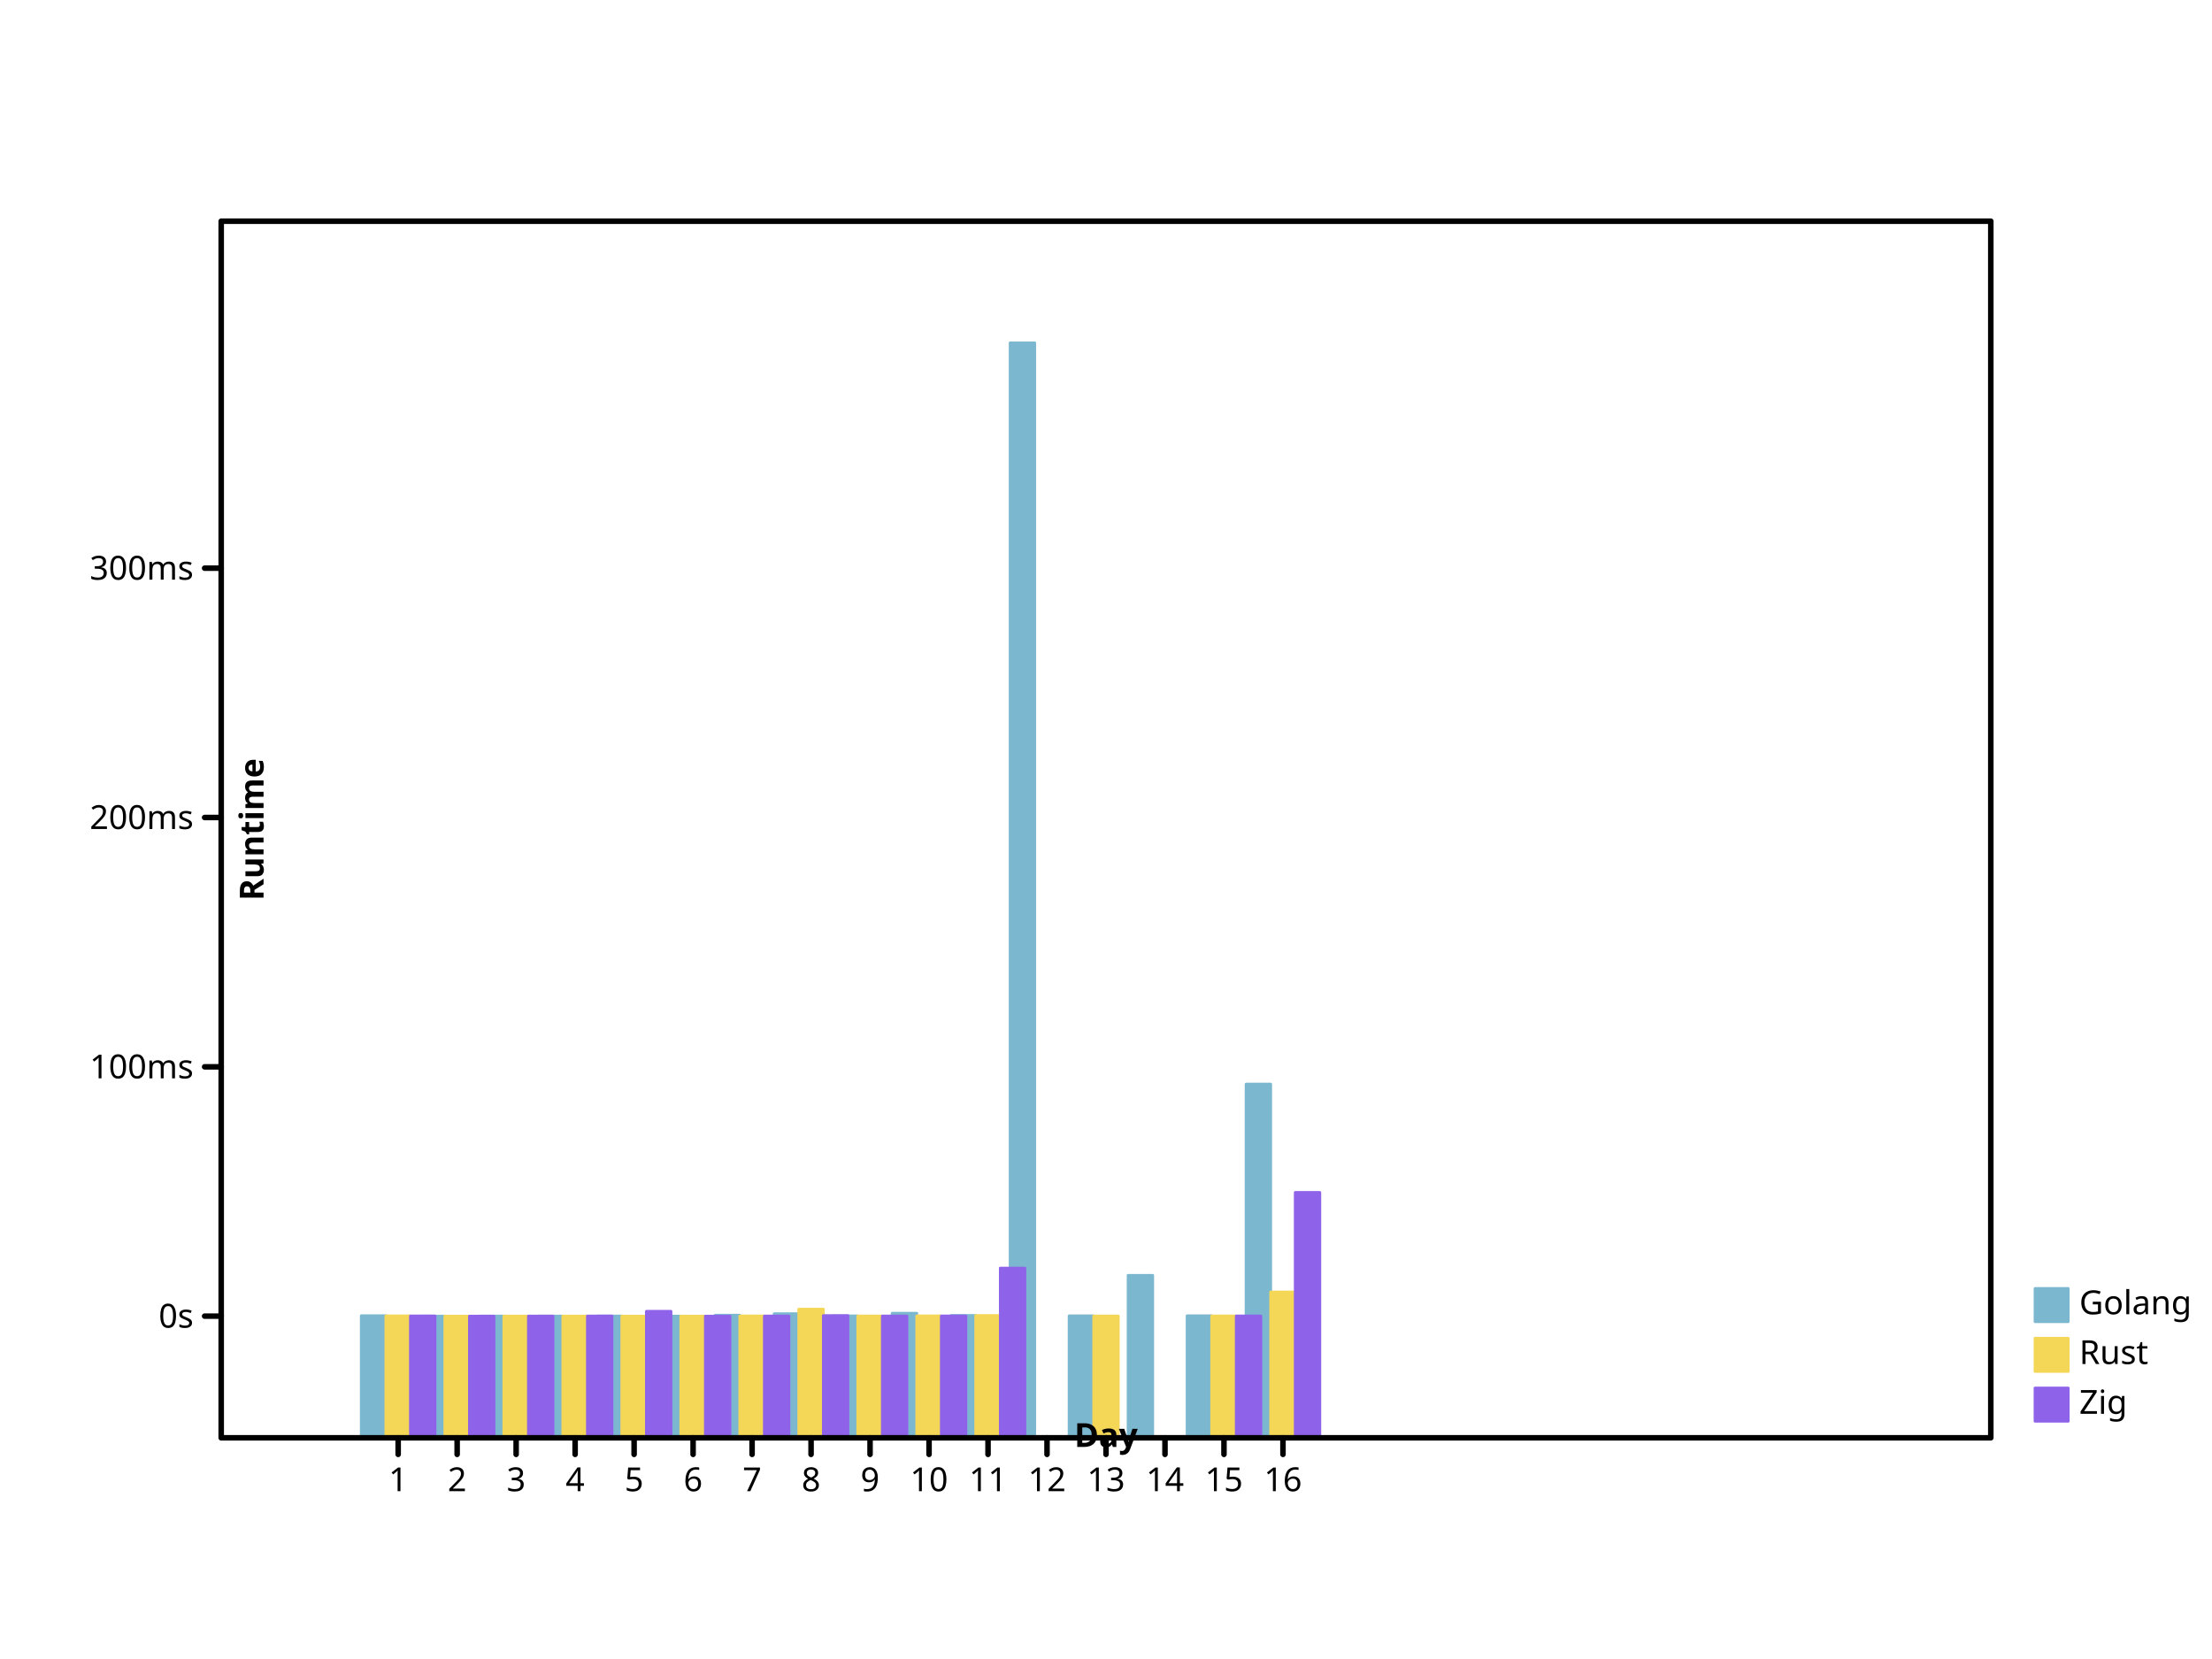
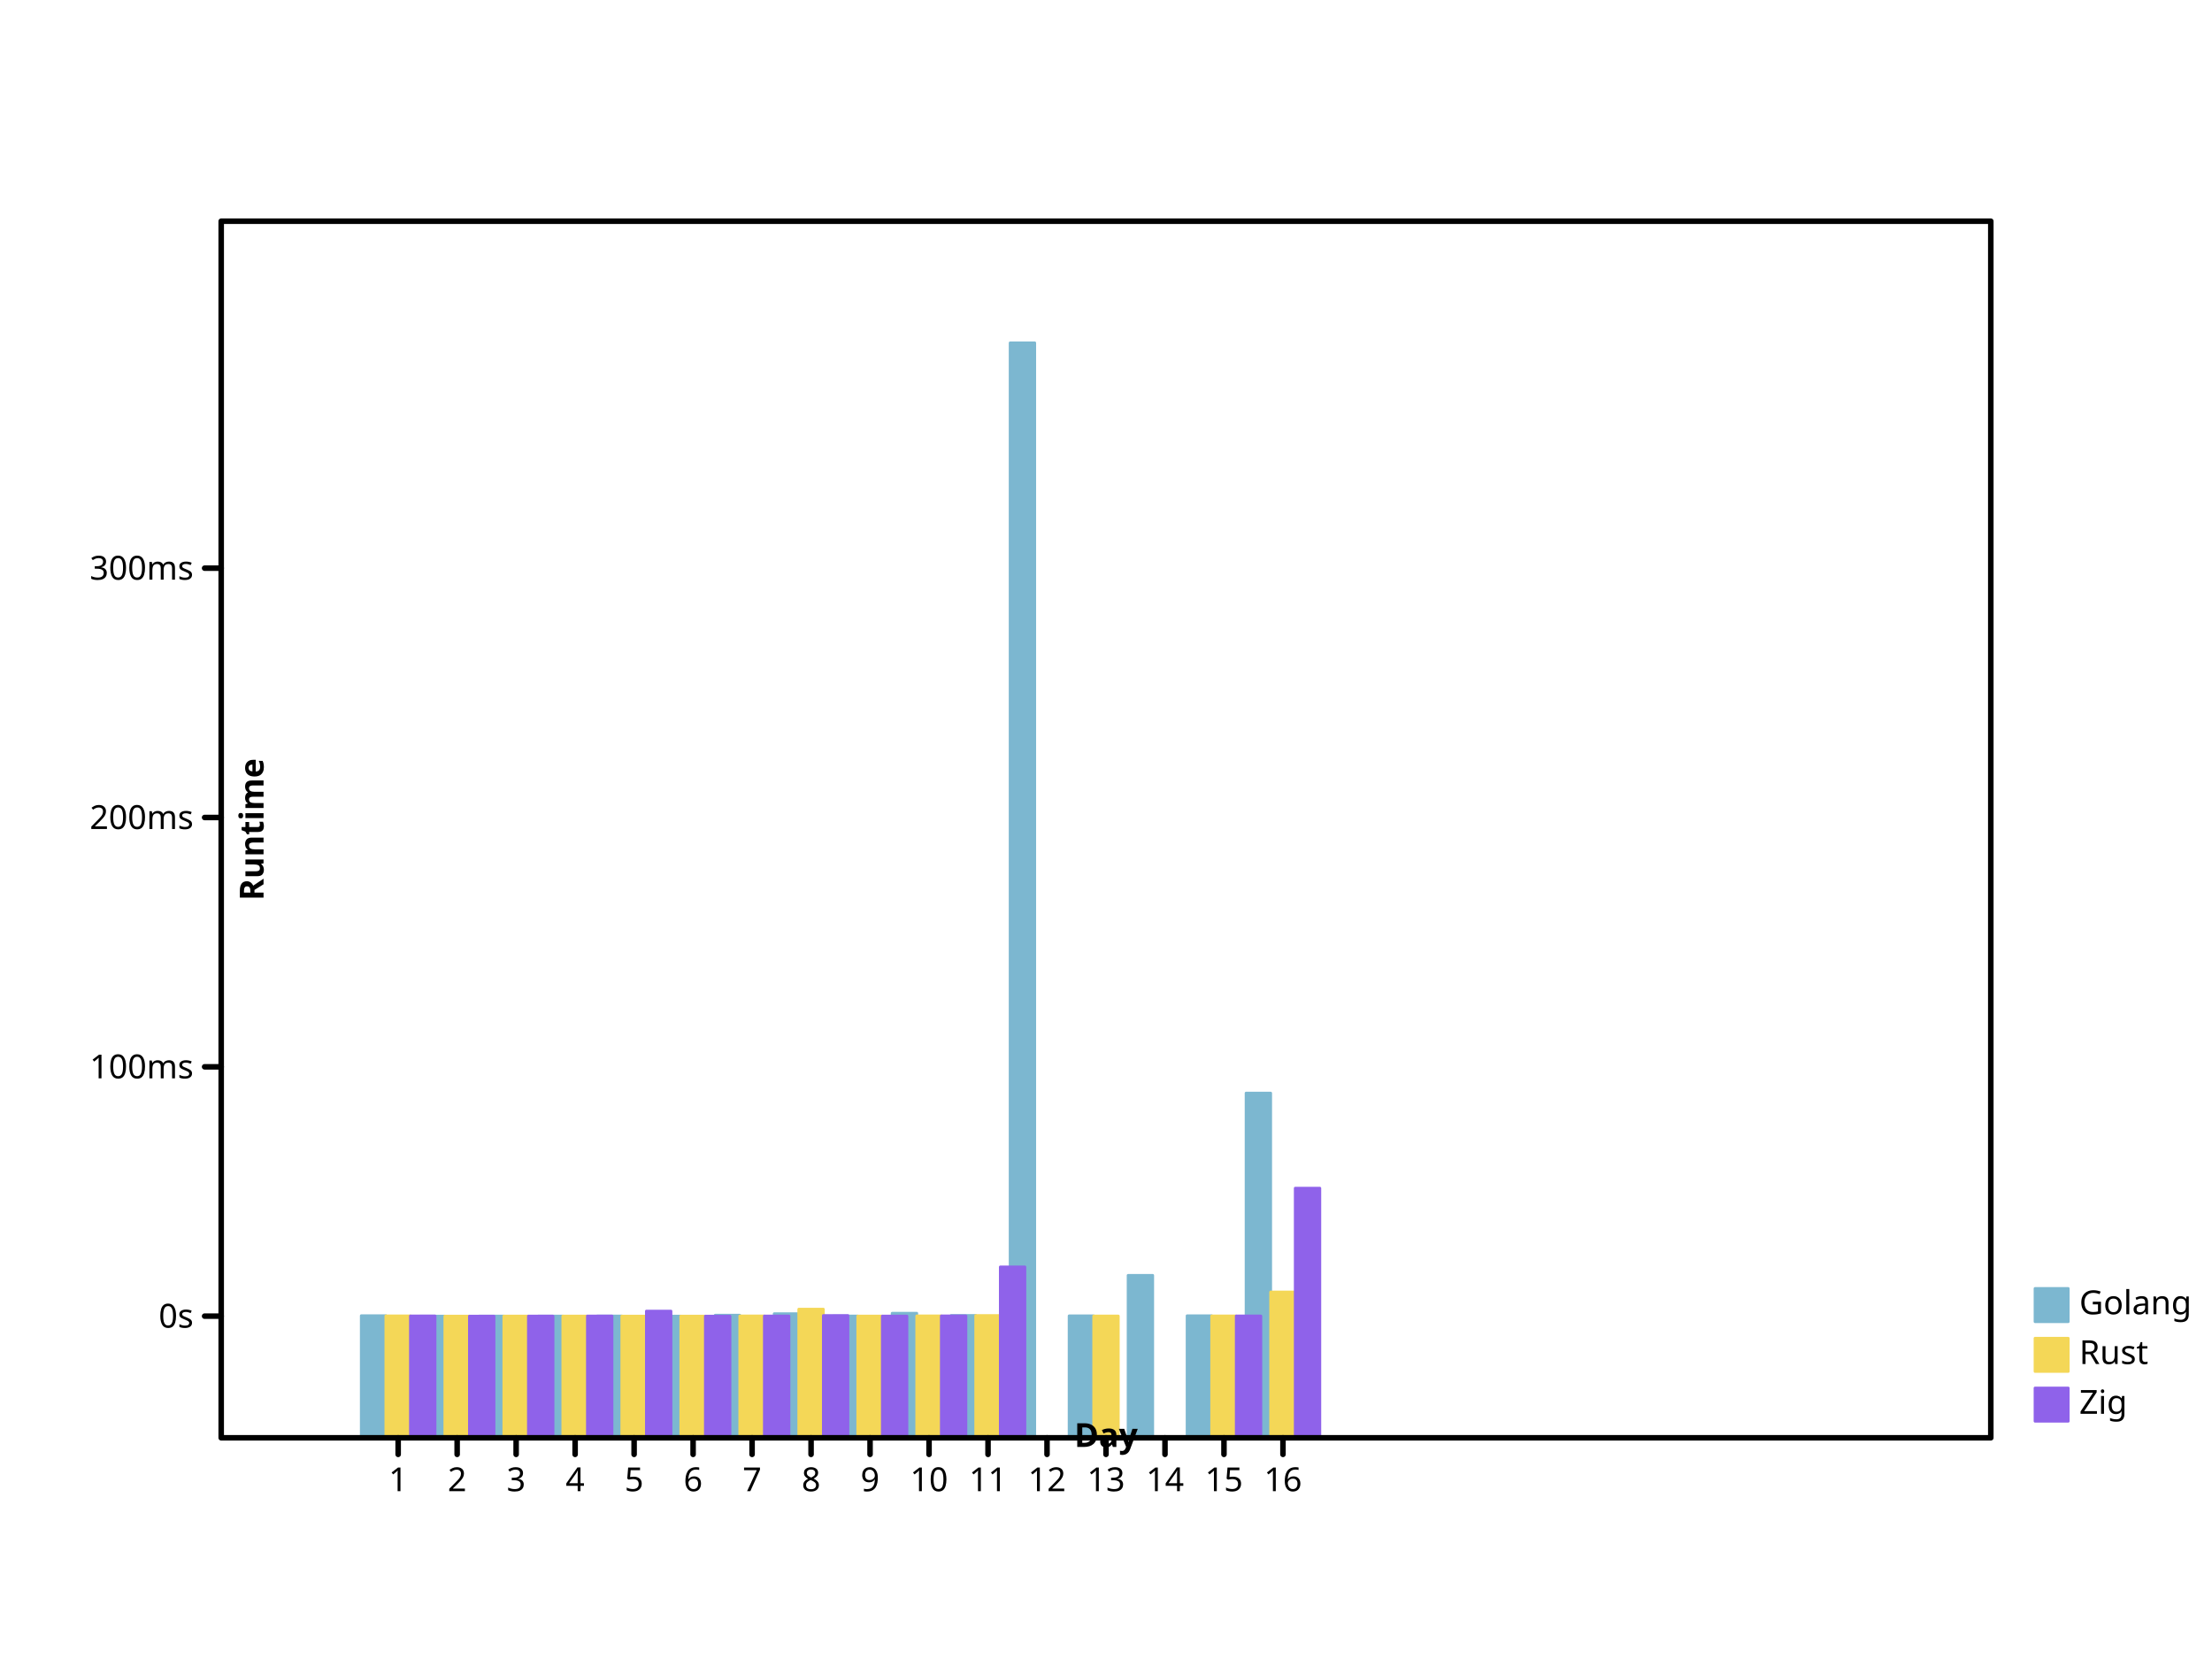
- <svg xmlns="http://www.w3.org/2000/svg" preserveAspectRatio="xMidYMid meet" width="800" height="600" viewbox="0 0 800 600">
+ <svg xmlns="http://www.w3.org/2000/svg" width="800" height="600" viewbox="0 0 800 600" preserveAspectRatio="xMidYMid meet">
  <defs>
-     <marker refX="5" refY="5" markerUnits="userSpaceOnUse" markerWidth="2%" markerHeight="2%" id="circle" viewBox="0 0 10 10 ">
-       <circle cy="5" r="3" fill="none" stroke="black" cx="5" />
+     <marker markerUnits="userSpaceOnUse" markerWidth="2%" markerHeight="2%" id="circle" viewBox="0 0 10 10 " refX="5" refY="5">
+       <circle r="3" fill="none" stroke="black" cx="5" cy="5" />
    </marker>
-     <marker refX="5" refY="5" markerUnits="userSpaceOnUse" markerWidth="2%" markerHeight="2%" id="filled-circle" viewBox="0 0 10 10 ">
-       <circle stroke="none" cx="5" cy="5" r="3" fill="black" />
+     <marker markerWidth="2%" markerHeight="2%" id="filled-circle" viewBox="0 0 10 10 " refX="5" refY="5" markerUnits="userSpaceOnUse">
+       <circle r="3" fill="black" stroke="none" cx="5" cy="5" />
    </marker>
-     <marker refX="5" refY="5" markerUnits="userSpaceOnUse" markerWidth="2%" markerHeight="2%" id="square" viewBox="0 0 10 10 ">
+     <marker viewBox="0 0 10 10 " refX="5" refY="5" markerUnits="userSpaceOnUse" markerWidth="2%" markerHeight="2%" id="square">
      <rect x="2" y="2" width="6" height="6" fill="none" stroke="black" />
    </marker>
-     <marker id="filled-square" viewBox="0 0 10 10 " refX="5" refY="5" markerUnits="userSpaceOnUse" markerWidth="2%" markerHeight="2%">
-       <rect fill="black" stroke="none" x="2" y="2" width="6" height="6" />
+     <marker markerHeight="2%" id="filled-square" viewBox="0 0 10 10 " refX="5" refY="5" markerUnits="userSpaceOnUse" markerWidth="2%">
+       <rect stroke="none" x="2" y="2" width="6" height="6" fill="black" />
    </marker>
  </defs>
-   <g stroke-linejoin="round" transform="translate(80 520 )scale(1 -1 )" fill="hsl(198, 47%, 65%)" stroke="hsl(198, 47%, 65%)" stroke-width="1px" stroke-linecap="round">
-     <rect vector-effect="non-scaling-stroke" x="5.066667e+01" y="0" width="8.888889e+00" height="4.416107e+01" />
-     <rect vector-effect="non-scaling-stroke" x="72" y="0" width="8.888889e+00" height="4.400552e+01" />
-     <rect x="9.333333e+01" y="0" width="8.888889e+00" height="4.402370e+01" vector-effect="non-scaling-stroke" />
-     <rect y="0" width="8.888889e+00" height="4.403046e+01" vector-effect="non-scaling-stroke" x="1.146667e+02" />
-     <rect height="4.404900e+01" vector-effect="non-scaling-stroke" x="1.360000e+02" y="0" width="8.888889e+00" />
-     <rect vector-effect="non-scaling-stroke" x="1.573333e+02" y="0" width="8.888889e+00" height="4.400013e+01" />
-     <rect x="1.786667e+02" y="0" width="8.888889e+00" height="4.433411e+01" vector-effect="non-scaling-stroke" />
-     <rect x="200" y="0" width="8.888889e+00" height="4.488021e+01" vector-effect="non-scaling-stroke" />
-     <rect x="2.213333e+02" y="0" width="8.888889e+00" height="4.407871e+01" vector-effect="non-scaling-stroke" />
-     <rect vector-effect="non-scaling-stroke" x="2.426667e+02" y="0" width="8.888889e+00" height="4.504864e+01" />
+   <g transform="translate(80 520 )scale(1 -1 )" fill="hsl(198, 47%, 65%)" stroke="hsl(198, 47%, 65%)" stroke-width="1px" stroke-linecap="round" stroke-linejoin="round">
+     <rect height="4.416107e+01" vector-effect="non-scaling-stroke" x="5.066667e+01" y="0" width="8.888889e+00" />
+     <rect y="0" width="8.888889e+00" height="4.400552e+01" vector-effect="non-scaling-stroke" x="72" />
+     <rect vector-effect="non-scaling-stroke" x="9.333333e+01" y="0" width="8.888889e+00" height="4.402370e+01" />
+     <rect width="8.888889e+00" height="4.403046e+01" vector-effect="non-scaling-stroke" x="1.146667e+02" y="0" />
+     <rect vector-effect="non-scaling-stroke" x="1.360000e+02" y="0" width="8.888889e+00" height="4.404900e+01" />
+     <rect width="8.888889e+00" height="4.400013e+01" vector-effect="non-scaling-stroke" x="1.573333e+02" y="0" />
+     <rect width="8.888889e+00" height="4.433411e+01" vector-effect="non-scaling-stroke" x="1.786667e+02" y="0" />
+     <rect y="0" width="8.888889e+00" height="4.488021e+01" vector-effect="non-scaling-stroke" x="200" />
+     <rect height="4.403448e+01" vector-effect="non-scaling-stroke" x="2.213333e+02" y="0" width="8.888889e+00" />
+     <rect height="4.504864e+01" vector-effect="non-scaling-stroke" x="2.426667e+02" y="0" width="8.888889e+00" />
    <rect vector-effect="non-scaling-stroke" x="264" y="0" width="8.888889e+00" height="4.424140e+01" />
-     <rect width="8.888889e+00" height="396" vector-effect="non-scaling-stroke" x="2.853333e+02" y="0" />
-     <rect height="4.410024e+01" vector-effect="non-scaling-stroke" x="3.066667e+02" y="0" width="8.888889e+00" />
-     <rect y="0" width="8.888889e+00" height="5.874573e+01" vector-effect="non-scaling-stroke" x="3.280000e+02" />
-     <rect x="3.493333e+02" y="0" width="8.888889e+00" height="4.412710e+01" vector-effect="non-scaling-stroke" />
-     <rect height="1.279168e+02" vector-effect="non-scaling-stroke" x="3.706667e+02" y="0" width="8.888889e+00" />
+     <rect vector-effect="non-scaling-stroke" x="2.853333e+02" y="0" width="8.888889e+00" height="396" />
+     <rect vector-effect="non-scaling-stroke" x="3.066667e+02" y="0" width="8.888889e+00" height="4.410024e+01" />
+     <rect x="3.280000e+02" y="0" width="8.888889e+00" height="5.874573e+01" vector-effect="non-scaling-stroke" />
+     <rect height="4.412710e+01" vector-effect="non-scaling-stroke" x="3.493333e+02" y="0" width="8.888889e+00" />
+     <rect vector-effect="non-scaling-stroke" x="3.706667e+02" y="0" width="8.888889e+00" height="1.246638e+02" />
  </g>
-   <g stroke="hsl(49, 88%, 65%)" stroke-width="1px" stroke-linecap="round" stroke-linejoin="round" transform="translate(80 520 )scale(1 -1 )" fill="hsl(49, 88%, 65%)">
-     <rect height="4.408368e+01" vector-effect="non-scaling-stroke" x="5.955556e+01" y="0" width="8.888889e+00" />
-     <rect y="0" width="8.888889e+00" height="4.400216e+01" vector-effect="non-scaling-stroke" x="8.088889e+01" />
-     <rect x="1.022222e+02" y="0" width="8.888889e+00" height="4.401564e+01" vector-effect="non-scaling-stroke" />
-     <rect y="0" width="8.888889e+00" height="4.401708e+01" vector-effect="non-scaling-stroke" x="1.235556e+02" />
-     <rect width="8.888889e+00" height="4.400997e+01" vector-effect="non-scaling-stroke" x="1.448889e+02" y="0" />
-     <rect y="0" width="8.888889e+00" height="4.400009e+01" vector-effect="non-scaling-stroke" x="1.662222e+02" />
-     <rect x="1.875556e+02" y="0" width="8.888889e+00" height="4.406173e+01" vector-effect="non-scaling-stroke" />
-     <rect x="2.088889e+02" y="0" width="8.888889e+00" height="4.651565e+01" vector-effect="non-scaling-stroke" />
-     <rect x="2.302222e+02" y="0" width="8.888889e+00" height="4.404421e+01" vector-effect="non-scaling-stroke" />
+   <g fill="hsl(49, 88%, 65%)" stroke="hsl(49, 88%, 65%)" stroke-width="1px" stroke-linecap="round" stroke-linejoin="round" transform="translate(80 520 )scale(1 -1 )">
+     <rect width="8.888889e+00" height="4.408368e+01" vector-effect="non-scaling-stroke" x="5.955556e+01" y="0" />
+     <rect width="8.888889e+00" height="4.400216e+01" vector-effect="non-scaling-stroke" x="8.088889e+01" y="0" />
+     <rect vector-effect="non-scaling-stroke" x="1.022222e+02" y="0" width="8.888889e+00" height="4.401564e+01" />
+     <rect height="4.401708e+01" vector-effect="non-scaling-stroke" x="1.235556e+02" y="0" width="8.888889e+00" />
+     <rect x="1.448889e+02" y="0" width="8.888889e+00" height="4.400997e+01" vector-effect="non-scaling-stroke" />
+     <rect height="4.400009e+01" vector-effect="non-scaling-stroke" x="1.662222e+02" y="0" width="8.888889e+00" />
+     <rect width="8.888889e+00" height="4.406173e+01" vector-effect="non-scaling-stroke" x="1.875556e+02" y="0" />
+     <rect vector-effect="non-scaling-stroke" x="2.088889e+02" y="0" width="8.888889e+00" height="4.651565e+01" />
+     <rect vector-effect="non-scaling-stroke" x="2.302222e+02" y="0" width="8.888889e+00" height="4.401950e+01" />
    <rect y="0" width="8.888889e+00" height="4.407725e+01" vector-effect="non-scaling-stroke" x="2.515556e+02" />
-     <rect x="2.728889e+02" y="0" width="8.888889e+00" height="4.422258e+01" vector-effect="non-scaling-stroke" />
-     <rect x="3.155556e+02" y="0" width="8.888889e+00" height="4.404709e+01" vector-effect="non-scaling-stroke" />
-     <rect vector-effect="non-scaling-stroke" x="3.582222e+02" y="0" width="8.888889e+00" height="4.405882e+01" />
-     <rect vector-effect="non-scaling-stroke" x="3.795556e+02" y="0" width="8.888889e+00" height="5.272789e+01" />
+     <rect width="8.888889e+00" height="4.422258e+01" vector-effect="non-scaling-stroke" x="2.728889e+02" y="0" />
+     <rect vector-effect="non-scaling-stroke" x="3.155556e+02" y="0" width="8.888889e+00" height="4.404709e+01" />
+     <rect width="8.888889e+00" height="4.405882e+01" vector-effect="non-scaling-stroke" x="3.582222e+02" y="0" />
+     <rect y="0" width="8.888889e+00" height="5.272789e+01" vector-effect="non-scaling-stroke" x="3.795556e+02" />
  </g>
-   <g stroke="hsl(260, 76%, 65%)" stroke-width="1px" stroke-linecap="round" stroke-linejoin="round" transform="translate(80 520 )scale(1 -1 )" fill="hsl(260, 76%, 65%)">
-     <rect vector-effect="non-scaling-stroke" x="6.844444e+01" y="0" width="8.888889e+00" height="4.406687e+01" />
-     <rect height="4.400234e+01" vector-effect="non-scaling-stroke" x="8.977778e+01" y="0" width="8.888889e+00" />
-     <rect x="1.111111e+02" y="0" width="8.888889e+00" height="4.401242e+01" vector-effect="non-scaling-stroke" />
-     <rect width="8.888889e+00" height="4.404748e+01" vector-effect="non-scaling-stroke" x="1.324444e+02" y="0" />
-     <rect x="1.537778e+02" y="0" width="8.888889e+00" height="4.575806e+01" vector-effect="non-scaling-stroke" />
-     <rect x="1.751111e+02" y="0" width="8.888889e+00" height="4.400008e+01" vector-effect="non-scaling-stroke" />
-     <rect vector-effect="non-scaling-stroke" x="1.964444e+02" y="0" width="8.888889e+00" height="4.403908e+01" />
-     <rect y="0" width="8.888889e+00" height="4.419846e+01" vector-effect="non-scaling-stroke" x="2.177778e+02" />
-     <rect vector-effect="non-scaling-stroke" x="2.391111e+02" y="0" width="8.888889e+00" height="4.404643e+01" />
-     <rect height="4.407512e+01" vector-effect="non-scaling-stroke" x="2.604444e+02" y="0" width="8.888889e+00" />
-     <rect width="8.888889e+00" height="6.137333e+01" vector-effect="non-scaling-stroke" x="2.817778e+02" y="0" />
-     <rect y="0" width="8.888889e+00" height="4.406787e+01" vector-effect="non-scaling-stroke" x="3.671111e+02" />
-     <rect y="0" width="8.888889e+00" height="8.873161e+01" vector-effect="non-scaling-stroke" x="3.884444e+02" />
+   <g fill="hsl(260, 76%, 65%)" stroke="hsl(260, 76%, 65%)" stroke-width="1px" stroke-linecap="round" stroke-linejoin="round" transform="translate(80 520 )scale(1 -1 )">
+     <rect y="0" width="8.888889e+00" height="4.407023e+01" vector-effect="non-scaling-stroke" x="6.844444e+01" />
+     <rect vector-effect="non-scaling-stroke" x="8.977778e+01" y="0" width="8.888889e+00" height="4.400245e+01" />
+     <rect y="0" width="8.888889e+00" height="4.401289e+01" vector-effect="non-scaling-stroke" x="1.111111e+02" />
+     <rect x="1.324444e+02" y="0" width="8.888889e+00" height="4.405005e+01" vector-effect="non-scaling-stroke" />
+     <rect y="0" width="8.888889e+00" height="4.582160e+01" vector-effect="non-scaling-stroke" x="1.537778e+02" />
+     <rect width="8.888889e+00" height="4.400009e+01" vector-effect="non-scaling-stroke" x="1.751111e+02" y="0" />
+     <rect vector-effect="non-scaling-stroke" x="1.964444e+02" y="0" width="8.888889e+00" height="4.404313e+01" />
+     <rect y="0" width="8.888889e+00" height="4.421529e+01" vector-effect="non-scaling-stroke" x="2.177778e+02" />
+     <rect y="0" width="8.888889e+00" height="4.401905e+01" vector-effect="non-scaling-stroke" x="2.391111e+02" />
+     <rect vector-effect="non-scaling-stroke" x="2.604444e+02" y="0" width="8.888889e+00" height="4.407969e+01" />
+     <rect y="0" width="8.888889e+00" height="6.179219e+01" vector-effect="non-scaling-stroke" x="2.817778e+02" />
+     <rect vector-effect="non-scaling-stroke" x="3.671111e+02" y="0" width="8.888889e+00" height="4.406034e+01" />
+     <rect y="0" width="8.888889e+00" height="9.028059e+01" vector-effect="non-scaling-stroke" x="3.884444e+02" />
  </g>
-   <g font-weight="normal" fill="hsl(198, 47%, 65%)" font-style="normal" font-family="sans-serif" text-anchor="start" dominant-baseline="hanging" stroke-width="1px" stroke-linecap="round" font-size="12px" stroke="hsl(198, 47%, 65%)" stroke-linejoin="round">
-     <rect vector-effect="non-scaling-stroke" x="736" y="466" width="12" height="12" />
+   <g stroke-linecap="round" font-weight="normal" dominant-baseline="hanging" font-family="sans-serif" text-anchor="start" font-size="12px" stroke-width="1px" stroke-linejoin="round" fill="hsl(198, 47%, 65%)" stroke="hsl(198, 47%, 65%)" font-style="normal">
+     <rect x="736" y="466" width="12" height="12" vector-effect="non-scaling-stroke" />
    <g fill="black" stroke="black">
-       <text stroke="none" vector-effect="non-scaling-stroke" x="752" y="466" dominant-baseline="hanging">Golang</text>
+       <text dominant-baseline="hanging" stroke="none" vector-effect="non-scaling-stroke" x="752" y="466">Golang</text>
    </g>
-     <g font-family="sans-serif" font-weight="normal" dominant-baseline="hanging" fill="hsl(49, 88%, 65%)" stroke-width="1px" font-size="12px" stroke="hsl(49, 88%, 65%)" stroke-linejoin="round" text-anchor="start" stroke-linecap="round" font-style="normal">
-       <rect y="484" width="12" height="12" vector-effect="non-scaling-stroke" x="736" />
-       <g fill="black" stroke="black">
-         <text y="484" dominant-baseline="hanging" stroke="none" vector-effect="non-scaling-stroke" x="752">Rust</text>
+     <g font-weight="normal" font-style="normal" dominant-baseline="hanging" stroke-width="1px" stroke-linecap="round" stroke-linejoin="round" font-family="sans-serif" font-size="12px" text-anchor="start" fill="hsl(49, 88%, 65%)" stroke="hsl(49, 88%, 65%)">
+       <rect x="736" y="484" width="12" height="12" vector-effect="non-scaling-stroke" />
+       <g stroke="black" fill="black">
+         <text x="752" y="484" dominant-baseline="hanging" stroke="none" vector-effect="non-scaling-stroke">Rust</text>
      </g>
-       <g stroke="hsl(260, 76%, 65%)" stroke-linejoin="round" stroke-width="1px" stroke-linecap="round" font-weight="normal" text-anchor="start" font-family="sans-serif" dominant-baseline="hanging" fill="hsl(260, 76%, 65%)" font-size="12px" font-style="normal">
-         <rect width="12" height="12" vector-effect="non-scaling-stroke" x="736" y="502" />
+       <g stroke="hsl(260, 76%, 65%)" stroke-width="1px" stroke-linecap="round" font-weight="normal" font-family="sans-serif" font-size="12px" text-anchor="start" fill="hsl(260, 76%, 65%)" font-style="normal" dominant-baseline="hanging" stroke-linejoin="round">
+         <rect vector-effect="non-scaling-stroke" x="736" y="502" width="12" height="12" />
        <g fill="black" stroke="black">
          <text stroke="none" vector-effect="non-scaling-stroke" x="752" y="502" dominant-baseline="hanging">Zig</text>
-           <g font-family="sans-serif" font-weight="normal" text-anchor="start" font-style="normal" stroke-linejoin="round" dominant-baseline="hanging" fill="none" font-size="12px" stroke-width="2px" stroke-linecap="round">
-             <rect y="80" width="640" height="440" vector-effect="non-scaling-stroke" x="80" />
+           <g font-weight="normal" font-style="normal" text-anchor="start" font-family="sans-serif" fill="none" stroke-width="2px" stroke-linecap="round" font-size="12px" stroke-linejoin="round" dominant-baseline="hanging">
+             <rect x="80" y="80" width="640" height="440" vector-effect="non-scaling-stroke" />
          </g>
-           <g dominant-baseline="hanging" stroke-linecap="round" fill="none" stroke-width="2px" font-size="12px" transform="translate(80 520 )scale(1 -1 )" stroke="black" font-style="normal" font-weight="normal" text-anchor="start" stroke-linejoin="round" font-family="sans-serif">
+           <g text-anchor="start" fill="none" stroke-width="2px" stroke-linecap="round" stroke-linejoin="round" font-weight="normal" transform="translate(80 520 )scale(1 -1 )" font-style="normal" dominant-baseline="hanging" stroke="black" font-family="sans-serif" font-size="12px">
            <path vector-effect="non-scaling-stroke" d="M64,0 L64,-6 M8.533333e+01,0 L8.533333e+01,-6 M1.066667e+02,0 L1.066667e+02,-6 M128,0 L128,-6 M1.493333e+02,0 L1.493333e+02,-6 M1.706667e+02,0 L1.706667e+02,-6 M192,0 L192,-6 M2.133333e+02,0 L2.133333e+02,-6 M2.346667e+02,0 L2.346667e+02,-6 M256,0 L256,-6 M2.773333e+02,0 L2.773333e+02,-6 M2.986667e+02,0 L2.986667e+02,-6 M320,0 L320,-6 M3.413333e+02,0 L3.413333e+02,-6 M3.626667e+02,0 L3.626667e+02,-6 M384,0 L384,-6 " />
          </g>
-           <g stroke="black" stroke-linejoin="round" font-family="sans-serif" font-size="12px" font-style="normal" text-anchor="middle" dominant-baseline="hanging" fill="black" font-weight="normal" stroke-width="2px" stroke-linecap="round" transform="translate(80 520 )scale(1 1 )">
-             <text y="10" dominant-baseline="hanging" stroke="none" vector-effect="non-scaling-stroke" x="64">1</text>
-             <text stroke="none" vector-effect="non-scaling-stroke" x="8.533333e+01" y="10" dominant-baseline="hanging">2</text>
-             <text x="1.066667e+02" y="10" dominant-baseline="hanging" stroke="none" vector-effect="non-scaling-stroke">3</text>
-             <text vector-effect="non-scaling-stroke" x="128" y="10" dominant-baseline="hanging" stroke="none">4</text>
-             <text stroke="none" vector-effect="non-scaling-stroke" x="1.493333e+02" y="10" dominant-baseline="hanging">5</text>
-             <text vector-effect="non-scaling-stroke" x="1.706667e+02" y="10" dominant-baseline="hanging" stroke="none">6</text>
+           <g fill="black" stroke="black" stroke-linecap="round" font-style="normal" text-anchor="middle" dominant-baseline="hanging" transform="translate(80 520 )scale(1 1 )" stroke-width="2px" stroke-linejoin="round" font-weight="normal" font-family="sans-serif" font-size="12px">
+             <text stroke="none" vector-effect="non-scaling-stroke" x="64" y="10" dominant-baseline="hanging">1</text>
+             <text y="10" dominant-baseline="hanging" stroke="none" vector-effect="non-scaling-stroke" x="8.533333e+01">2</text>
+             <text y="10" dominant-baseline="hanging" stroke="none" vector-effect="non-scaling-stroke" x="1.066667e+02">3</text>
+             <text stroke="none" vector-effect="non-scaling-stroke" x="128" y="10" dominant-baseline="hanging">4</text>
+             <text x="1.493333e+02" y="10" dominant-baseline="hanging" stroke="none" vector-effect="non-scaling-stroke">5</text>
+             <text stroke="none" vector-effect="non-scaling-stroke" x="1.706667e+02" y="10" dominant-baseline="hanging">6</text>
            <text stroke="none" vector-effect="non-scaling-stroke" x="192" y="10" dominant-baseline="hanging">7</text>
            <text stroke="none" vector-effect="non-scaling-stroke" x="2.133333e+02" y="10" dominant-baseline="hanging">8</text>
-             <text x="2.346667e+02" y="10" dominant-baseline="hanging" stroke="none" vector-effect="non-scaling-stroke">9</text>
-             <text y="10" dominant-baseline="hanging" stroke="none" vector-effect="non-scaling-stroke" x="256">10</text>
-             <text vector-effect="non-scaling-stroke" x="2.773333e+02" y="10" dominant-baseline="hanging" stroke="none">11</text>
-             <text dominant-baseline="hanging" stroke="none" vector-effect="non-scaling-stroke" x="2.986667e+02" y="10">12</text>
-             <text x="320" y="10" dominant-baseline="hanging" stroke="none" vector-effect="non-scaling-stroke">13</text>
-             <text stroke="none" vector-effect="non-scaling-stroke" x="3.413333e+02" y="10" dominant-baseline="hanging">14</text>
-             <text x="3.626667e+02" y="10" dominant-baseline="hanging" stroke="none" vector-effect="non-scaling-stroke">15</text>
-             <text y="10" dominant-baseline="hanging" stroke="none" vector-effect="non-scaling-stroke" x="384">16</text>
+             <text vector-effect="non-scaling-stroke" x="2.346667e+02" y="10" dominant-baseline="hanging" stroke="none">9</text>
+             <text dominant-baseline="hanging" stroke="none" vector-effect="non-scaling-stroke" x="256" y="10">10</text>
+             <text stroke="none" vector-effect="non-scaling-stroke" x="2.773333e+02" y="10" dominant-baseline="hanging">11</text>
+             <text vector-effect="non-scaling-stroke" x="2.986667e+02" y="10" dominant-baseline="hanging" stroke="none">12</text>
+             <text stroke="none" vector-effect="non-scaling-stroke" x="320" y="10" dominant-baseline="hanging">13</text>
+             <text vector-effect="non-scaling-stroke" x="3.413333e+02" y="10" dominant-baseline="hanging" stroke="none">14</text>
+             <text stroke="none" vector-effect="non-scaling-stroke" x="3.626667e+02" y="10" dominant-baseline="hanging">15</text>
+             <text stroke="none" vector-effect="non-scaling-stroke" x="384" y="10" dominant-baseline="hanging">16</text>
          </g>
-           <g fill="black" stroke-width="2px" font-style="normal" text-anchor="middle" stroke-linejoin="round" stroke-linecap="round" font-size="12px" font-weight="bold" dominant-baseline="baseline" transform="translate(80 520 )scale(1 1 )rotate(0 0 0 )" stroke="black" font-family="sans-serif">
-             <text x="320" y="-6" dominant-baseline="baseline" stroke="none" vector-effect="non-scaling-stroke">Day</text>
+           <g fill="black" stroke="black" stroke-width="2px" stroke-linecap="round" font-weight="bold" font-size="12px" transform="translate(80 520 )scale(1 1 )rotate(0 0 0 )" text-anchor="middle" dominant-baseline="baseline" stroke-linejoin="round" font-family="sans-serif" font-style="normal">
+             <text y="-6" dominant-baseline="baseline" stroke="none" vector-effect="non-scaling-stroke" x="320">Day</text>
          </g>
-           <g text-anchor="middle" dominant-baseline="baseline" font-style="normal" transform="translate(80 520 )scale(1 -1 )" stroke-linejoin="round" font-weight="bold" fill="black" stroke-width="2px" stroke-linecap="round" font-size="12px" stroke="black" font-family="sans-serif">
+           <g fill="black" font-size="12px" text-anchor="middle" dominant-baseline="baseline" stroke-linecap="round" font-weight="bold" transform="translate(80 520 )scale(1 -1 )" font-style="normal" font-family="sans-serif" stroke="black" stroke-width="2px" stroke-linejoin="round">
            <path vector-effect="non-scaling-stroke" d="M0,44 L-6,44 M0,1.341724e+02 L-6,1.341724e+02 M0,2.243448e+02 L-6,2.243448e+02 M0,3.145172e+02 L-6,3.145172e+02 " />
          </g>
-           <g stroke-linejoin="round" font-style="normal" font-weight="normal" font-family="sans-serif" stroke-linecap="round" font-size="12px" text-anchor="end" dominant-baseline="middle" fill="black" stroke-width="2px" transform="translate(80 520 )scale(1 1 )" stroke="black">
-             <text stroke="none" vector-effect="non-scaling-stroke" x="-10" y="-44" dominant-baseline="middle">0s</text>
-             <text dominant-baseline="middle" stroke="none" vector-effect="non-scaling-stroke" x="-10" y="-1.341724e+02">100ms</text>
-             <text dominant-baseline="middle" stroke="none" vector-effect="non-scaling-stroke" x="-10" y="-2.243448e+02">200ms</text>
-             <text y="-3.145172e+02" dominant-baseline="middle" stroke="none" vector-effect="non-scaling-stroke" x="-10">300ms</text>
+           <g font-weight="normal" fill="black" stroke="black" stroke-width="2px" stroke-linecap="round" stroke-linejoin="round" font-family="sans-serif" text-anchor="end" transform="translate(80 520 )scale(1 1 )" font-size="12px" font-style="normal" dominant-baseline="middle">
+             <text vector-effect="non-scaling-stroke" x="-10" y="-44" dominant-baseline="middle" stroke="none">0s</text>
+             <text vector-effect="non-scaling-stroke" x="-10" y="-1.341724e+02" dominant-baseline="middle" stroke="none">100ms</text>
+             <text stroke="none" vector-effect="non-scaling-stroke" x="-10" y="-2.243448e+02" dominant-baseline="middle">200ms</text>
+             <text stroke="none" vector-effect="non-scaling-stroke" x="-10" y="-3.145172e+02" dominant-baseline="middle">300ms</text>
          </g>
-           <g font-family="sans-serif" stroke="black" stroke-linecap="round" dominant-baseline="hanging" fill="black" stroke-width="2px" stroke-linejoin="round" font-size="12px" font-style="normal" font-weight="bold" text-anchor="middle" transform="translate(80 520 )scale(1 1 )rotate(-90 0 0 )">
+           <g stroke-linejoin="round" font-family="sans-serif" font-style="normal" fill="black" stroke="black" stroke-width="2px" stroke-linecap="round" font-size="12px" text-anchor="middle" dominant-baseline="hanging" font-weight="bold" transform="translate(80 520 )scale(1 1 )rotate(-90 0 0 )">
            <text stroke="none" vector-effect="non-scaling-stroke" x="220" y="6" dominant-baseline="hanging">Runtime</text>
          </g>
        </g>
      </g>
    </g>
  </g>
</svg>
